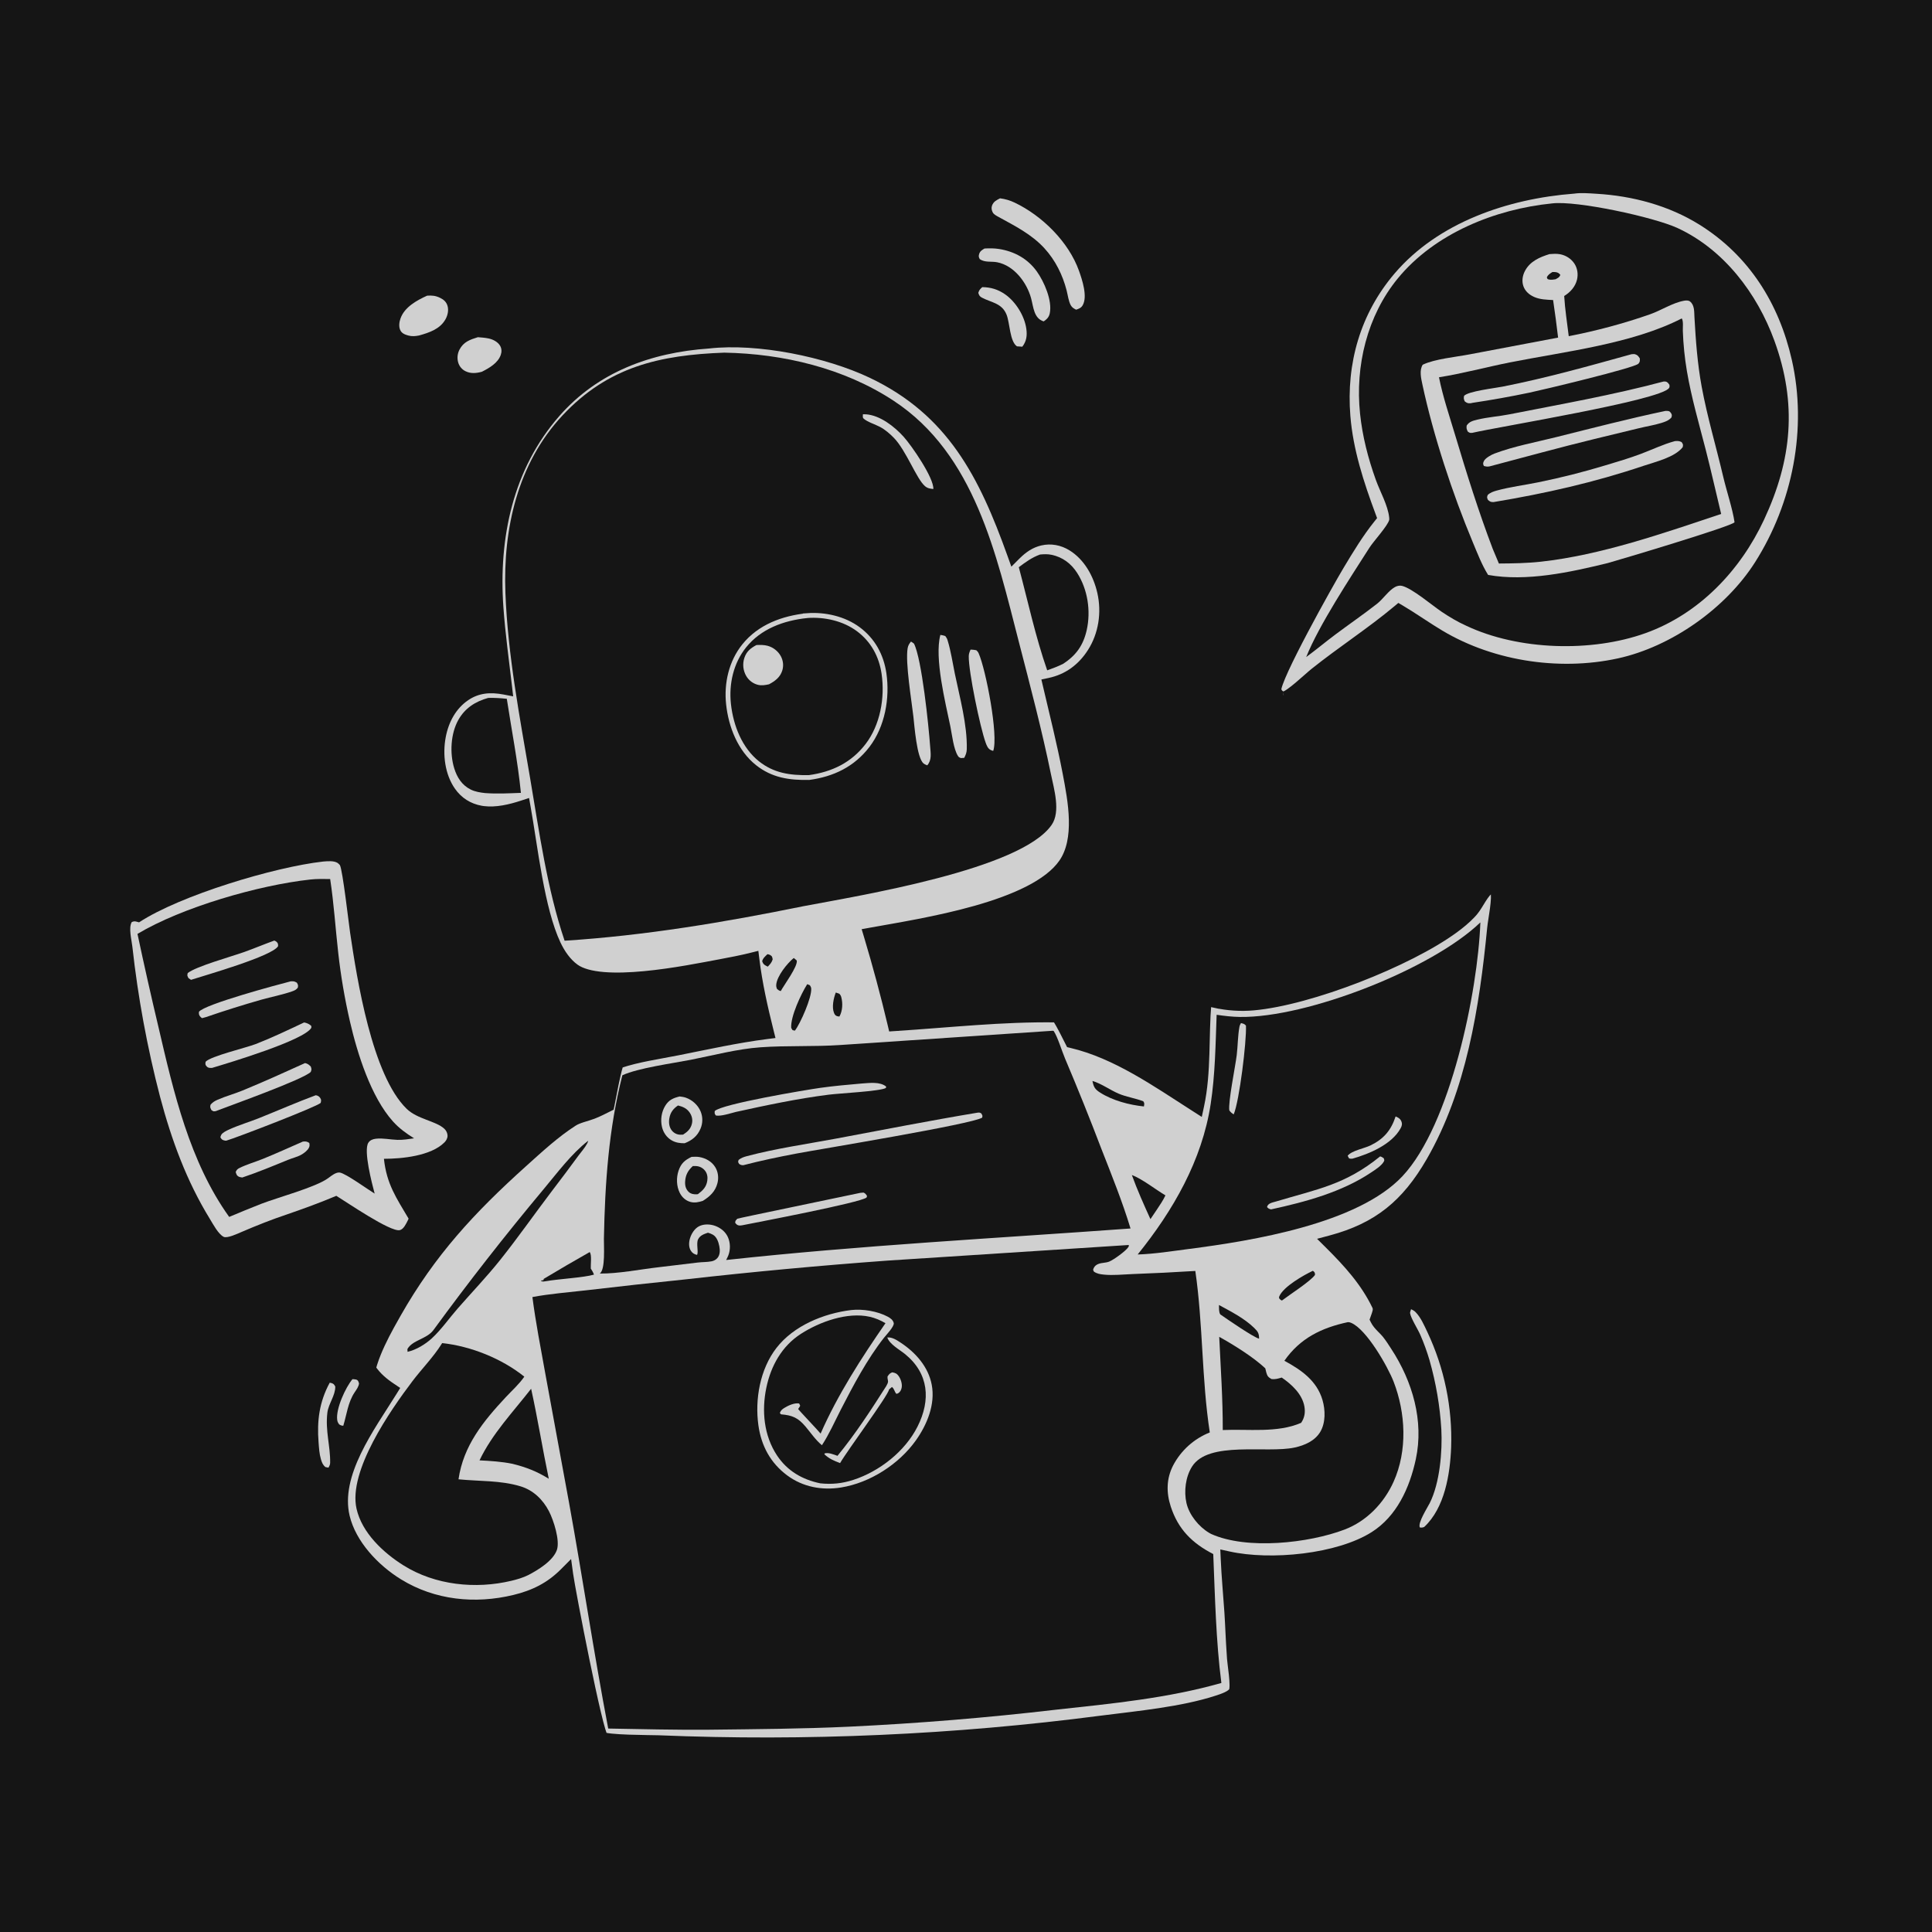
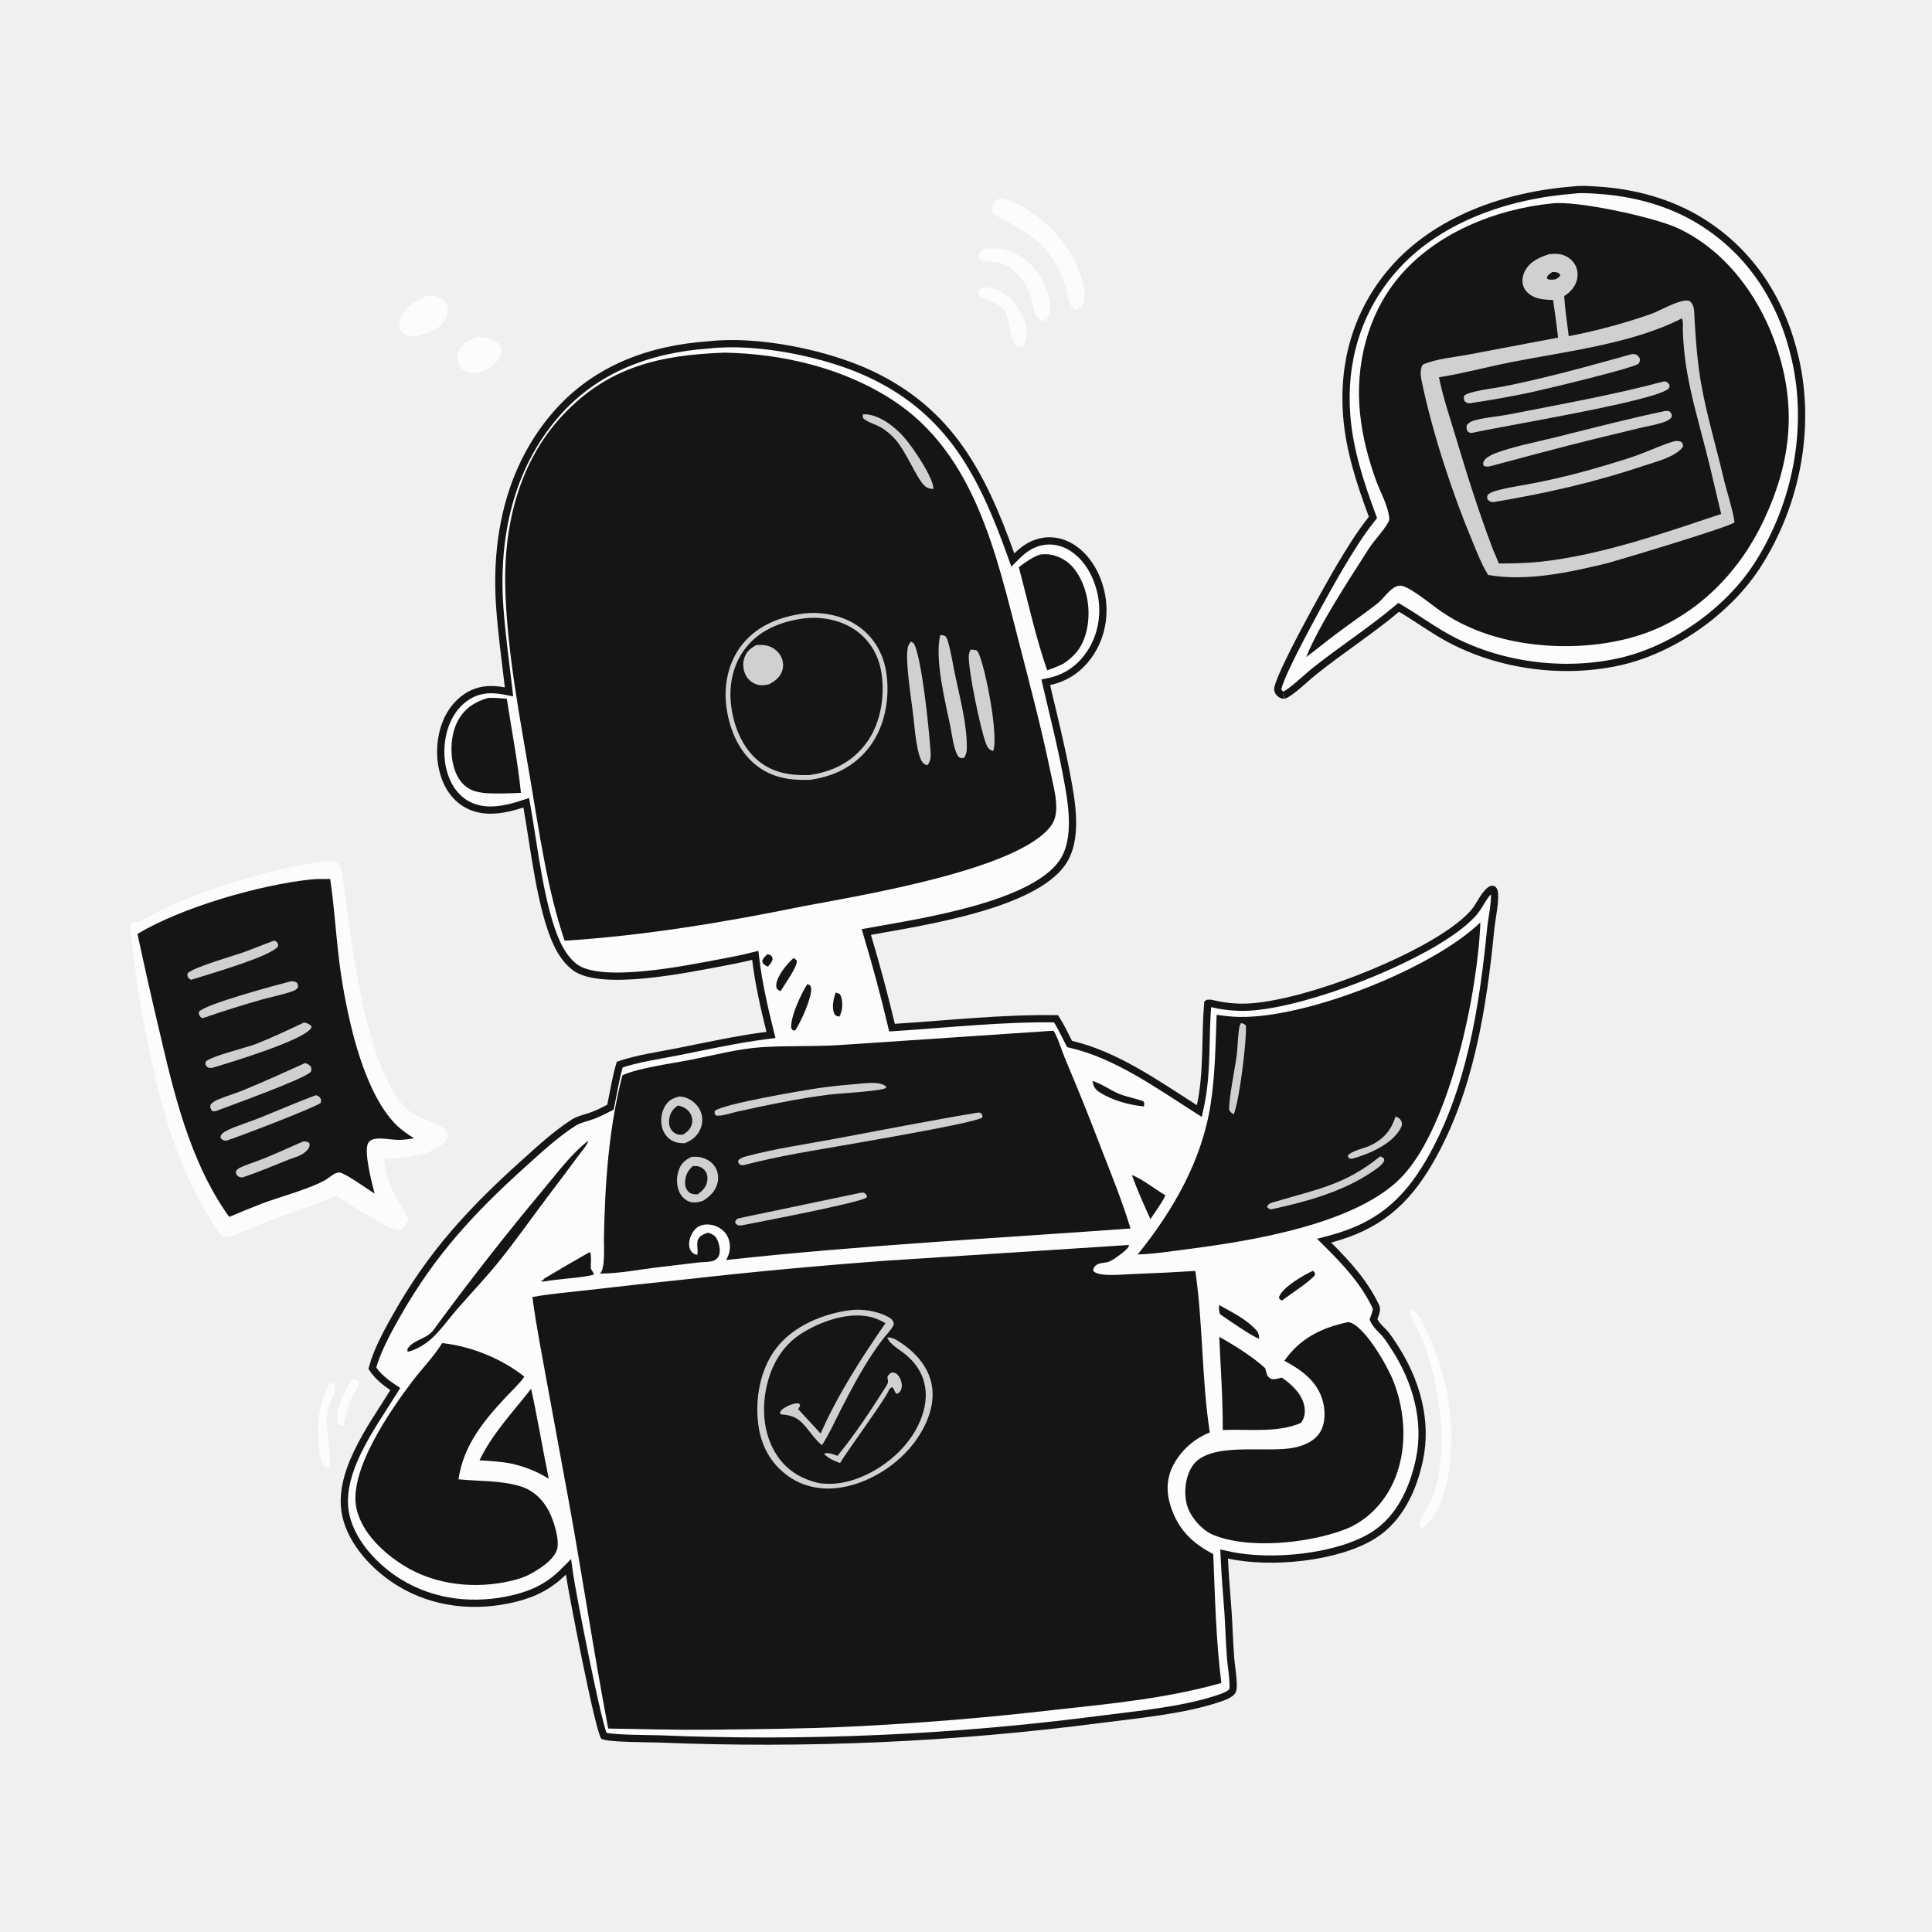
<svg xmlns="http://www.w3.org/2000/svg" width="240" height="240" viewBox="0 0 240 240" fill="none">
  <g clip-path="url(#clip0_885_4883)">
-     <path d="M0 0H240.235V240.235H0V0Z" fill="#151515" />
    <path d="M43.784 171.325C43.894 171.331 44.12 171.339 44.221 171.369C44.502 171.452 44.518 171.61 44.6 171.854C44.548 172.279 44.284 172.615 44.052 172.964C43.216 174.221 43.078 175.691 42.645 177.111C42.398 177.097 42.345 177.065 42.139 176.946C41.994 176.751 41.925 176.634 41.89 176.387C41.698 175.022 42.919 172.359 43.784 171.325Z" fill="white" fill-opacity="0.8" />
    <path d="M40.958 171.766C41.022 171.778 41.088 171.783 41.15 171.801C41.458 171.894 41.498 171.977 41.649 172.238C41.67 173.349 40.8 174.389 40.668 175.478C40.392 177.763 41.051 179.647 41.012 181.724C41.007 181.954 40.914 182.119 40.806 182.316L40.428 182.245C40.096 181.979 39.978 181.657 39.862 181.258C39.666 180.592 39.629 179.867 39.574 179.178C39.361 176.5 39.666 174.152 40.958 171.766Z" fill="white" fill-opacity="0.8" />
    <path d="M122.021 35.669C123.081 35.681 123.962 35.948 124.836 36.549C126.164 37.463 127.267 39.227 127.493 40.839C127.611 41.681 127.519 42.391 126.996 43.068C126.773 43.058 126.551 43.039 126.328 43.023C125.432 42.412 125.452 40.121 125.04 39.091C124.465 37.656 123.194 37.608 121.989 36.98C121.691 36.825 121.628 36.688 121.529 36.381C121.652 35.995 121.735 35.936 122.021 35.669Z" fill="white" fill-opacity="0.8" />
    <path d="M59.36 41.888C59.814 41.921 60.285 41.956 60.73 42.053C61.259 42.168 61.856 42.48 62.131 42.965C62.328 43.313 62.336 43.711 62.207 44.084C61.853 45.108 60.769 45.719 59.859 46.182C59.165 46.368 58.476 46.44 57.811 46.106C57.382 45.89 57.072 45.519 56.928 45.062C56.908 44.995 56.891 44.928 56.877 44.86C56.863 44.791 56.852 44.722 56.846 44.653C56.838 44.584 56.834 44.514 56.834 44.444C56.834 44.375 56.837 44.305 56.843 44.236C56.849 44.166 56.859 44.097 56.872 44.029C56.885 43.96 56.901 43.893 56.921 43.826C56.941 43.759 56.963 43.693 56.989 43.628C57.015 43.564 57.044 43.5 57.076 43.438C57.581 42.464 58.382 42.195 59.36 41.888Z" fill="white" fill-opacity="0.8" />
    <path d="M53.06 36.729C53.675 36.688 54.11 36.727 54.672 37C55.117 37.215 55.448 37.504 55.591 37.99C55.753 38.536 55.62 39.16 55.349 39.648C54.665 40.885 53.329 41.316 52.06 41.675C51.588 41.767 51.164 41.805 50.697 41.673C50.287 41.556 49.897 41.409 49.712 40.987C49.521 40.55 49.595 40.005 49.748 39.569C50.246 38.148 51.768 37.314 53.06 36.729Z" fill="white" fill-opacity="0.8" />
    <path d="M122.3 30.872C122.91 30.833 123.512 30.837 124.118 30.932C126.006 31.231 127.664 32.138 128.792 33.712C129.711 34.994 130.735 37.339 130.406 38.921C130.305 39.406 130.047 39.65 129.654 39.924C128.417 39.553 128.384 38.134 128.084 37.041C127.547 35.087 125.98 32.992 123.874 32.58C123.14 32.437 122.367 32.638 121.715 32.195C121.578 31.937 121.545 31.846 121.637 31.543C121.742 31.195 122.01 31.044 122.3 30.872Z" fill="white" fill-opacity="0.8" />
    <path d="M175.288 162.634C175.49 162.73 175.67 162.817 175.831 162.978C176.494 163.642 176.911 164.634 177.313 165.473C177.575 166.029 177.821 166.593 178.049 167.164C178.278 167.735 178.49 168.312 178.685 168.896C178.88 169.479 179.057 170.068 179.216 170.662C179.376 171.256 179.518 171.854 179.642 172.457C179.767 173.059 179.873 173.665 179.961 174.274C180.05 174.882 180.12 175.493 180.172 176.106C180.224 176.719 180.258 177.333 180.274 177.948C180.289 178.563 180.287 179.178 180.266 179.793C180.134 183.122 179.475 187.31 176.918 189.686C176.704 189.768 176.601 189.782 176.375 189.743C176.106 189.158 177.298 187.332 177.609 186.714C178.86 184.231 179.192 180.284 179.048 177.557C178.961 176.107 178.795 174.666 178.55 173.235C178.305 171.803 177.984 170.388 177.586 168.991C177.269 167.908 176.885 166.85 176.435 165.816C176.132 165.119 175.257 163.755 175.162 163.112C175.149 163.022 175.26 162.737 175.288 162.634Z" fill="white" fill-opacity="0.8" />
    <path d="M124.231 24.636C124.882 24.723 125.445 24.885 126.038 25.167C129.459 26.794 132.767 30.06 134.044 33.664C134.436 34.769 135.126 36.842 134.491 37.928C134.297 38.259 134.022 38.353 133.682 38.471C133.397 38.328 133.188 38.218 133.022 37.931C132.745 37.454 132.642 36.635 132.501 36.084C132.002 34.143 131.104 32.334 129.745 30.846C128.139 29.089 126.063 28.062 124.021 26.936C123.779 26.802 123.443 26.631 123.314 26.371C123.18 26.105 123.129 25.82 123.235 25.534C123.417 25.041 123.793 24.858 124.231 24.636Z" fill="white" fill-opacity="0.8" />
    <path d="M40.143 107.024C40.675 106.984 41.468 106.897 41.937 107.198C41.985 107.229 42.185 107.401 42.224 107.469C42.564 108.065 43.321 114.704 43.491 115.855C44.348 121.643 46.213 133.554 50.515 137.739C51.848 139.035 54.161 139.248 55.2 140.222C55.433 140.441 55.591 140.758 55.595 141.083C55.598 141.396 55.431 141.689 55.217 141.906C53.547 143.596 49.931 143.951 47.693 143.95C48.026 147.078 49.223 148.788 50.758 151.388C50.724 151.464 50.69 151.54 50.652 151.615C50.453 152.009 50.138 152.711 49.657 152.814C48.489 153.062 43.073 149.34 41.779 148.549C39.776 149.395 37.744 150.135 35.688 150.844C33.749 151.491 31.877 152.238 29.999 153.043C29.543 153.239 28.207 153.872 27.772 153.639C27.099 153.279 26.479 152.085 26.085 151.443C23.176 146.716 21.305 141.603 19.885 136.256C19.087 133.194 18.402 130.108 17.827 126.996C17.253 123.885 16.792 120.756 16.445 117.612C16.353 116.76 15.945 115.271 16.365 114.546C16.74 114.375 16.884 114.479 17.275 114.578C22.361 111.228 34.111 107.697 40.143 107.024Z" fill="white" fill-opacity="0.8" />
    <path d="M38.56 109.256C39.378 109.165 40.194 109.188 41.015 109.198C41.478 112.238 41.672 115.325 42.018 118.381C42.339 121.251 42.825 124.093 43.475 126.907C44.395 130.895 46.079 136.263 48.815 139.309C49.588 140.17 50.459 140.796 51.436 141.406C50.759 141.502 50.061 141.619 49.376 141.598C48.502 141.572 47.553 141.352 46.689 141.458C46.321 141.502 45.967 141.627 45.757 141.955C45.135 142.926 46.2 146.989 46.541 148.274C45.707 147.767 42.97 145.781 42.214 145.659C41.741 145.583 41.142 146.075 40.78 146.344C39.245 147.484 34.504 148.746 32.409 149.559C31.09 150.081 29.776 150.617 28.469 151.169C23.553 144.311 21.569 135.684 19.691 127.613C18.773 123.756 17.903 119.889 17.079 116.011C22.577 112.718 32.121 109.955 38.56 109.256Z" fill="#151515" />
    <path d="M37.613 141.815C37.94 141.771 38.153 141.791 38.423 141.985C38.46 142.227 38.486 142.332 38.378 142.565C38.218 142.909 37.785 143.235 37.465 143.422C36.975 143.707 36.328 143.856 35.795 144.074C33.906 144.846 32.031 145.627 30.095 146.275C29.979 146.255 29.778 146.228 29.676 146.176C29.395 146.035 29.356 145.854 29.28 145.584C29.403 145.321 29.495 145.216 29.76 145.086C30.676 144.636 31.716 144.342 32.666 143.957C34.329 143.282 35.969 142.535 37.613 141.815Z" fill="white" fill-opacity="0.8" />
    <path d="M34.077 116.839C34.157 116.877 34.276 116.927 34.341 116.984C34.552 117.168 34.543 117.279 34.545 117.533C33.873 118.762 25.59 121.122 23.728 121.719L23.415 121.506C23.262 121.205 23.238 121.206 23.316 120.882C24.328 120.053 28.857 118.795 30.346 118.259C31.599 117.809 32.826 117.292 34.077 116.839Z" fill="white" fill-opacity="0.8" />
    <path d="M36.114 121.904C36.488 121.89 36.551 121.892 36.877 122.069C37.034 122.36 37.053 122.367 36.997 122.69C36.785 122.962 36.583 123.048 36.259 123.16C35.04 123.584 33.707 123.836 32.459 124.186C30.152 124.843 27.865 125.563 25.597 126.344L25.103 126.479C25.043 126.432 24.974 126.394 24.922 126.338C24.701 126.104 24.693 125.98 24.716 125.687C25.419 124.751 34.525 122.308 36.114 121.904Z" fill="white" fill-opacity="0.8" />
    <path d="M39.22 136.056C39.443 136.081 39.625 136.179 39.76 136.367C39.936 136.614 39.897 136.741 39.836 137.007C39.351 137.487 29.412 141.318 28.115 141.696C28.068 141.695 28.02 141.702 27.974 141.693C27.621 141.625 27.559 141.572 27.378 141.29C27.406 141.174 27.421 141.082 27.483 140.975C27.654 140.682 28.14 140.46 28.431 140.325C29.631 139.77 30.981 139.377 32.215 138.881C34.554 137.943 36.857 136.935 39.22 136.056Z" fill="white" fill-opacity="0.8" />
    <path d="M37.776 127.014C38.051 127.059 38.357 127.179 38.572 127.359C38.72 127.484 38.667 127.446 38.673 127.679C37.795 129.223 28.543 132.002 26.337 132.66C26.082 132.66 25.889 132.689 25.689 132.489C25.479 132.28 25.499 132.156 25.54 131.896C26.173 131.196 30.56 130.166 31.774 129.694C33.818 128.898 35.793 127.949 37.776 127.014Z" fill="white" fill-opacity="0.8" />
    <path d="M37.895 132.058C38.244 132.142 38.357 132.248 38.605 132.49C38.714 132.822 38.722 132.829 38.605 133.157C37.706 134.083 28.599 137.335 26.889 137.996C26.875 138.003 26.863 138.012 26.848 138.015C26.527 138.086 26.52 138.077 26.262 137.895C26.114 137.585 26.081 137.567 26.152 137.236C26.403 136.933 26.67 136.773 27.029 136.615C28.029 136.173 29.102 135.89 30.116 135.473C32.738 134.396 35.314 133.231 37.895 132.058Z" fill="white" fill-opacity="0.8" />
    <path d="M195.534 23.602C196.398 23.478 197.391 23.564 198.343 23.62C202.911 23.889 207.479 25.112 211.356 27.531C217.608 31.432 221.412 37.481 223.03 44.626C224.982 53.245 223.138 62.618 218.409 70.069C214.71 75.899 207.843 80.747 201.085 82.225H201.084C193.505 83.884 184.85 82.5 178.307 78.33L178.299 78.325L177.768 77.995C177.239 77.66 176.715 77.315 176.185 76.968C175.48 76.506 174.765 76.042 174.026 75.608L173.753 75.447L173.51 75.651C171.873 77.022 170.144 78.292 168.396 79.562C166.651 80.83 164.884 82.099 163.192 83.453C162.971 83.63 162.666 83.899 162.332 84.193C161.994 84.491 161.619 84.823 161.243 85.138C160.867 85.455 160.498 85.749 160.174 85.974C159.833 86.212 159.597 86.332 159.475 86.359C159.486 86.356 159.48 86.361 159.448 86.357C159.419 86.354 159.381 86.345 159.336 86.332C159.289 86.318 159.243 86.3 159.203 86.282L159.104 86.229C158.899 86.098 158.754 85.873 158.723 85.639C158.722 85.635 158.722 85.618 158.726 85.584C158.73 85.542 158.74 85.486 158.757 85.414C158.791 85.27 158.848 85.084 158.93 84.857C159.092 84.405 159.339 83.822 159.649 83.145C160.27 81.794 161.132 80.097 162.043 78.373C163.865 74.924 165.869 71.39 166.505 70.33C167.713 68.315 168.946 66.281 170.396 64.478L170.556 64.279L170.467 64.039C168.971 60.026 167.639 55.935 167.298 51.699C166.764 45.07 168.561 38.768 172.896 33.684C178.4 27.232 187.175 24.242 195.504 23.605L195.519 23.604L195.534 23.602Z" fill="white" fill-opacity="0.8" stroke="#151515" stroke-width="0.9" />
    <path d="M192.809 25.268C195.881 24.897 205.444 26.97 208.383 28.326C214.139 30.983 218.283 36.458 220.415 42.308C223.271 50.144 222.614 57.111 219.13 64.571C216.179 70.889 211.066 76.26 204.42 78.648C197.718 81.055 188.636 80.802 182.137 77.73C181.075 77.255 180.057 76.646 179.092 75.999C177.892 75.193 175.443 73.092 174.158 72.777C173.87 72.706 173.538 72.787 173.284 72.927C172.492 73.362 171.801 74.425 171.06 75.003C169.382 76.314 167.618 77.53 165.91 78.804C164.678 79.724 163.5 80.712 162.26 81.621C163.863 77.633 167.698 71.826 170.11 68.046C170.647 67.204 172.366 65.362 172.576 64.578C172.588 64.537 172.575 64.338 172.569 64.282C172.413 62.779 171.431 61.059 170.915 59.623C169.948 56.932 169.247 54.225 168.949 51.376C168.332 45.473 169.828 39.24 173.626 34.602C178.214 28.999 185.735 25.974 192.809 25.268Z" fill="#151515" />
    <path d="M192.486 31.565C192.922 31.531 193.353 31.502 193.787 31.58C194.499 31.708 195.168 32.129 195.57 32.734C195.961 33.322 196.064 34.06 195.901 34.741C195.69 35.62 195.062 36.31 194.31 36.77C194.41 38.434 194.672 40.108 194.875 41.763C198.237 41.111 201.748 40.179 204.981 39.041C206.356 38.557 207.765 37.62 209.187 37.36C209.431 37.316 209.736 37.29 209.938 37.449C210.52 37.909 210.452 38.74 210.49 39.41C210.653 42.303 210.861 45.177 211.388 48.032C212.08 51.788 213.192 55.495 214.062 59.214C214.47 60.956 215.232 63.222 215.471 64.876C215.178 65.367 201.085 69.57 199.719 69.947C195.057 71.087 189.637 72.278 184.858 71.419C184.073 70.166 183.52 68.705 182.949 67.343C180.454 61.384 178.04 54.067 176.69 47.736C176.53 46.989 176.296 45.985 176.735 45.307C178.224 44.59 180.837 44.35 182.543 44.024L193.553 41.938C193.37 40.38 193.163 38.824 192.931 37.272C192.123 37.228 191.301 37.218 190.551 36.878C189.959 36.61 189.453 36.167 189.238 35.541C189.025 34.919 189.131 34.237 189.431 33.665C190.063 32.459 191.257 31.945 192.486 31.565Z" fill="white" fill-opacity="0.8" />
    <path d="M192.849 33.789C193 33.789 193.101 33.784 193.256 33.806C193.529 33.844 193.674 33.942 193.835 34.154C193.688 34.487 193.547 34.512 193.239 34.691C192.952 34.732 192.673 34.792 192.387 34.715C192.196 34.664 192.254 34.667 192.151 34.465C192.3 34.117 192.546 33.988 192.849 33.789Z" fill="#151515" />
    <path d="M208.914 39.556C209.138 39.873 209.033 40.69 209.047 41.098C209.105 42.778 209.274 44.445 209.553 46.102C210.114 49.398 211.051 52.612 211.885 55.845C212.569 58.499 213.159 61.18 213.808 63.843C206.676 66.225 198.906 68.95 191.425 69.774C189.689 69.965 187.943 69.991 186.198 70.002L185.435 68.185C183.665 63.53 182.194 58.822 180.766 54.056C180.057 51.687 179.239 49.29 178.756 46.866C181.706 46.4 184.657 45.596 187.593 45.014C194.405 43.664 202.751 42.72 208.914 39.556Z" fill="#151515" />
    <path d="M202.664 44.004C202.774 43.997 202.992 43.967 203.106 44.002C203.442 44.104 203.515 44.243 203.702 44.515C203.714 44.8 203.74 44.943 203.535 45.175C203.067 45.707 191.478 48.466 190.002 48.774C187.648 49.266 185.281 49.69 182.902 50.044C182.815 50.067 182.731 50.093 182.64 50.096C182.294 50.108 182.213 50.049 181.95 49.851C181.828 49.542 181.814 49.496 181.872 49.172C182.408 48.596 185.677 48.222 186.65 48.03C192.069 46.962 197.347 45.481 202.664 44.004Z" fill="white" fill-opacity="0.8" />
    <path d="M206.859 51.051C206.868 51.05 206.876 51.048 206.885 51.048C207.201 51.051 207.362 51.007 207.561 51.292C207.722 51.522 207.698 51.621 207.629 51.865C207.291 52.246 206.847 52.396 206.371 52.544C205.449 52.83 204.497 52.969 203.563 53.201L198.067 54.533C193.706 55.595 189.384 56.793 185.044 57.934C184.773 57.994 184.602 57.952 184.334 57.886C184.215 57.642 184.206 57.544 184.335 57.275C184.517 56.896 185.266 56.488 185.643 56.346C188.047 55.436 190.808 54.928 193.306 54.303C197.809 53.177 202.317 52.01 206.859 51.051Z" fill="white" fill-opacity="0.8" />
    <path d="M206.638 47.397C206.713 47.396 206.789 47.383 206.863 47.394C207.15 47.432 207.23 47.599 207.386 47.811C207.391 47.974 207.428 48.067 207.328 48.208C206.241 49.744 186.159 53.009 182.894 53.769C182.582 53.787 182.581 53.789 182.328 53.607C182.187 53.308 182.145 53.179 182.2 52.851C182.537 52.365 182.971 52.264 183.53 52.128C184.832 51.813 186.207 51.726 187.524 51.466C193.928 50.202 200.321 49.081 206.638 47.397Z" fill="white" fill-opacity="0.8" />
    <path d="M208.071 54.795C208.411 54.775 208.58 54.763 208.896 54.918C209.089 55.217 209.096 55.197 209.034 55.545C208.059 56.809 205.649 57.367 204.178 57.863C198.056 59.924 191.972 61.298 185.603 62.358C185.581 62.361 185.561 62.368 185.539 62.368C185.173 62.373 185.125 62.326 184.842 62.109C184.707 61.791 184.695 61.807 184.81 61.484C185.129 61.187 185.509 61.056 185.924 60.941C187.604 60.478 189.411 60.259 191.123 59.907C193.941 59.333 196.725 58.627 199.477 57.792C200.945 57.354 202.426 56.913 203.86 56.373C205.257 55.848 206.628 55.179 208.071 54.795Z" fill="white" fill-opacity="0.8" />
    <path d="M88.071 42.841C94.13 42.154 102.7 43.892 108.223 46.516C118.086 51.201 122.044 59.033 125.579 68.904L125.818 69.572L126.32 69.071C127.182 68.21 128.101 67.587 129.254 67.319C130.582 67.01 131.942 67.267 133.107 67.993C135.034 69.192 136.246 71.326 136.755 73.564C137.329 76.092 136.922 78.813 135.527 80.992C134.298 82.911 132.572 84.187 130.356 84.658L129.907 84.753L130.012 85.201C130.858 88.813 131.757 92.381 132.449 96.004C132.784 97.759 133.18 99.817 133.228 101.82C133.276 103.827 132.973 105.714 131.972 107.161C131.08 108.45 129.575 109.567 127.668 110.536C125.767 111.501 123.505 112.299 121.144 112.966C116.419 114.302 111.363 115.099 108.11 115.69L107.615 115.78L107.76 116.262C108.856 119.921 109.839 123.571 110.72 127.287L110.807 127.657L111.187 127.632C117.927 127.199 124.469 126.461 131.188 126.554C131.773 127.481 132.247 128.484 132.771 129.504L132.865 129.689L133.067 129.737C138.624 131.046 143.597 134.577 148.44 137.67L148.986 138.02L149.122 137.386C149.585 135.232 149.72 133.048 149.787 130.886C149.853 128.78 149.856 126.712 150.029 124.662L150.068 124.632C150.332 124.596 150.508 124.663 150.944 124.757V124.756C151.333 124.842 151.725 124.913 152.119 124.968C152.514 125.024 152.91 125.065 153.308 125.091C153.705 125.117 154.103 125.128 154.502 125.124C154.701 125.121 154.901 125.116 155.1 125.106L155.696 125.065C159.249 124.751 164.09 123.384 168.734 121.585C173.379 119.787 177.88 117.538 180.742 115.435C181.456 114.911 182.217 114.291 182.854 113.612L183.118 113.318C183.485 112.891 183.85 112.233 184.18 111.713C184.541 111.145 184.874 110.718 185.217 110.528C185.32 110.471 185.351 110.471 185.356 110.471C185.374 110.471 185.401 110.475 185.475 110.496C185.504 110.527 185.521 110.549 185.534 110.569C185.552 110.596 185.572 110.636 185.598 110.725C185.65 110.91 185.672 111.206 185.657 111.6C185.643 111.984 185.598 112.424 185.538 112.878C185.423 113.753 185.244 114.748 185.188 115.323C184.223 125.184 182.601 135.592 177.62 144.218C176.101 146.849 174.468 148.882 172.493 150.451C170.52 152.018 168.185 153.139 165.241 153.92L164.483 154.122L165.039 154.674C167.373 156.997 169.47 159.31 170.886 162.248C171.093 162.677 170.929 163.026 170.684 163.722L170.62 163.901L170.704 164.072C170.887 164.441 171.167 164.753 171.424 165.019C171.698 165.303 171.935 165.524 172.13 165.767C172.513 166.245 172.851 166.774 173.205 167.317V167.318C175.913 171.468 177.367 176.478 176.319 181.355C175.525 185.051 173.851 188.661 170.652 190.694C168.447 192.095 165.254 193.008 161.932 193.421C158.614 193.834 155.221 193.74 152.639 193.168L152.066 193.042L152.092 193.626C152.186 195.844 152.402 198.079 152.548 200.269C152.661 201.976 152.713 203.801 152.842 205.535V205.536C152.853 206.088 153.006 207.109 153.101 208.004C153.15 208.468 153.185 208.912 153.188 209.284C153.192 209.676 153.156 209.917 153.109 210.024C153.075 210.101 152.998 210.2 152.856 210.311C152.717 210.421 152.537 210.526 152.33 210.625C151.915 210.823 151.451 210.97 151.107 211.082C146.845 212.471 141.347 212.993 136.784 213.573H136.782C132.226 214.167 127.66 214.665 123.082 215.064C118.505 215.463 113.921 215.765 109.331 215.968C104.741 216.172 100.148 216.277 95.553 216.285C90.958 216.292 86.365 216.2 81.774 216.011H81.773C81.513 216.001 80.969 215.996 80.31 215.986C79.645 215.976 78.85 215.961 78.071 215.933C77.29 215.905 76.533 215.863 75.94 215.801C75.643 215.77 75.397 215.735 75.215 215.696C75.124 215.676 75.057 215.657 75.012 215.641C74.997 215.611 74.978 215.57 74.956 215.515C74.899 215.37 74.831 215.162 74.752 214.895C74.594 214.362 74.404 213.622 74.193 212.737C73.772 210.967 73.271 208.638 72.783 206.258C71.806 201.492 70.885 196.556 70.745 195.531L70.622 194.631L69.981 195.274C68.242 197.015 66.304 197.98 63.895 198.565C59.008 199.751 53.901 199.225 49.605 196.591C46.65 194.78 43.79 191.747 42.991 188.381C42.379 185.803 43.127 183.075 44.415 180.392C45.705 177.705 47.486 175.161 48.877 172.917L49.105 172.548L48.744 172.306C47.725 171.625 46.904 170.935 46.253 169.966C46.313 169.74 46.377 169.514 46.449 169.292L46.45 169.292C46.967 167.726 47.73 166.187 48.549 164.69L49.38 163.207C53.69 155.632 58.58 150.351 65.037 144.54C67.027 142.749 69.075 140.854 71.28 139.446C71.582 139.253 71.958 139.109 72.384 138.972C72.788 138.842 73.269 138.71 73.677 138.555C74.362 138.294 75.018 137.952 75.637 137.642L75.832 137.544L75.876 137.332C76.239 135.595 76.496 133.886 76.985 132.246C79.234 131.484 81.815 131.126 84.214 130.649C87.903 129.916 91.575 129.099 95.272 128.626L95.774 128.563L95.651 128.071C94.923 125.171 94.24 122.124 93.883 119.181L93.821 118.676L93.327 118.799C92.038 119.12 90.726 119.372 89.406 119.617C87.332 120.002 83.655 120.747 80.062 121.087C78.267 121.258 76.509 121.325 74.995 121.2C73.467 121.073 72.252 120.753 71.489 120.204C70.496 119.488 69.749 118.401 69.207 117.25C68.194 115.101 67.478 112.103 66.903 108.992C66.617 107.441 66.368 105.873 66.135 104.379C65.902 102.889 65.683 101.47 65.461 100.228L65.37 99.717L64.878 99.879C63.335 100.387 61.636 100.777 60.08 100.584L59.772 100.539C58.263 100.271 57.018 99.482 56.142 98.226C54.83 96.347 54.498 93.764 54.927 91.492C55.3 89.514 56.27 87.717 57.913 86.603C59.356 85.626 60.903 85.504 62.63 85.832L63.231 85.947L63.161 85.338C62.776 82.032 62.317 78.743 62.084 75.45C61.467 66.743 63.293 58.073 69.133 51.396C74.021 45.807 80.735 43.35 88.051 42.843L88.061 42.842L88.071 42.841Z" fill="white" fill-opacity="0.8" stroke="#151515" stroke-width="0.9" />
    <path d="M95.336 118.531C95.43 118.551 95.564 118.575 95.647 118.62C95.927 118.774 95.934 118.893 95.984 119.176C95.862 119.575 95.665 119.779 95.379 120.077C95.338 120.059 95.297 120.042 95.257 120.023C94.93 119.863 94.794 119.748 94.681 119.414C94.77 119.021 95.059 118.802 95.336 118.531Z" fill="#151515" />
    <path d="M103.825 123.294L104.268 123.446C104.387 123.575 104.455 123.683 104.502 123.854C104.713 124.618 104.669 125.583 104.276 126.276C104.192 126.267 104.049 126.256 103.972 126.227C103.77 126.151 103.682 126.019 103.605 125.828C103.309 125.101 103.552 123.995 103.825 123.294Z" fill="#151515" />
    <path d="M98.602 119.006C98.728 119.09 98.859 119.218 98.975 119.317C99.137 120.016 97.401 122.354 96.987 123.116C96.777 123.06 96.704 123 96.536 122.87C96.451 122.674 96.411 122.549 96.427 122.33C96.505 121.265 97.793 119.662 98.602 119.006Z" fill="#151515" />
    <path d="M163.072 157.868C163.095 157.879 163.121 157.885 163.141 157.901C163.35 158.076 163.352 158.128 163.35 158.38C162.809 159.156 160.177 160.844 159.251 161.554C159.052 161.486 159.028 161.422 158.891 161.269C158.89 161.17 158.881 161.116 158.927 161.015C159.469 159.807 161.908 158.43 163.072 157.868Z" fill="#151515" />
    <path d="M151.427 162.112C152.933 162.934 154.569 163.759 155.806 164.966C156.273 165.422 156.4 165.633 156.41 166.298C155.68 166.11 152.408 163.849 151.584 163.275C151.393 162.955 151.437 162.481 151.427 162.112Z" fill="#151515" />
    <path d="M135.706 134.28C136.836 134.611 137.883 135.401 138.975 135.864C139.949 136.276 141.032 136.421 142.024 136.805C142.199 137.069 142.144 137.128 142.102 137.447C140.286 137.262 138.214 136.715 136.665 135.728C136.007 135.308 135.866 135.042 135.706 134.28Z" fill="#151515" />
    <path d="M100.277 122.257L100.605 122.39C100.693 122.525 100.759 122.64 100.771 122.806C100.853 123.91 99.441 127.12 98.747 128.028C98.672 128.032 98.519 127.978 98.445 127.958L98.286 127.689C98.191 126.261 99.522 123.455 100.277 122.257Z" fill="#151515" />
    <path d="M140.603 145.965C141.862 146.43 143.547 147.766 144.775 148.494C144.478 149.122 144.096 149.682 143.712 150.258L142.911 151.445C142.098 149.653 141.272 147.816 140.603 145.965Z" fill="#151515" />
    <path d="M73.252 155.537C73.538 155.861 73.361 157.091 73.389 157.584C73.552 157.838 73.684 158.051 73.785 158.338C72.52 158.711 69.42 158.872 67.827 159.153C67.55 159.189 67.453 159.24 67.189 159.13L67.393 158.962L67.294 159.11L67.488 159.031L67.373 158.976L67.527 159.015L67.535 158.871C69.426 157.734 71.332 156.622 73.252 155.537Z" fill="#151515" />
    <path d="M73.063 141.71C73.022 141.864 73.023 141.888 72.938 142.051C72.673 142.565 72.196 143.089 71.848 143.566C70.769 145.041 69.673 146.504 68.561 147.954C66.408 150.79 64.362 153.722 62.142 156.504C60.481 158.586 58.626 160.525 56.871 162.528C55.811 163.737 54.824 165.165 53.645 166.253C52.845 166.99 51.691 167.691 50.628 167.928L50.61 167.581C51.272 166.439 53.004 166.358 53.842 165.227C58.203 159.26 62.754 153.441 67.493 147.769C69.197 145.737 70.965 143.336 73.063 141.71Z" fill="#151515" />
    <path d="M65.978 172.516C66.794 176.224 67.397 179.979 68.171 183.698C66.7 182.782 65.338 182.253 63.655 181.839C62.311 181.564 60.936 181.482 59.568 181.411C61.148 178.092 63.742 175.394 65.978 172.516Z" fill="#151515" />
    <path d="M151.457 166.068C153.233 167.05 155.706 168.59 157.178 169.978C157.218 170.155 157.261 170.331 157.308 170.507C157.424 170.924 157.547 171.089 157.94 171.306C158.412 171.372 158.768 171.256 159.221 171.125C160.457 171.974 161.771 173.179 162.039 174.727C162.167 175.465 162.055 176.132 161.631 176.749C158.671 178.039 155.049 177.498 151.896 177.645C151.907 173.789 151.638 169.919 151.457 166.068Z" fill="#151515" />
    <path d="M60.642 86.699C61.427 86.676 62.175 86.723 62.956 86.806C63.552 90.683 64.32 94.592 64.709 98.493C63.211 98.549 61.765 98.628 60.264 98.519C59.654 98.451 59.029 98.355 58.473 98.079C57.386 97.541 56.772 96.57 56.425 95.44C55.854 93.587 55.98 91.131 56.938 89.429C57.766 87.957 59.054 87.142 60.642 86.699Z" fill="#151515" />
    <path d="M129.197 68.884C129.683 68.838 130.156 68.82 130.637 68.921C132.003 69.205 133.075 70.019 133.818 71.187C135.123 73.237 135.522 75.893 135 78.252C134.582 80.137 133.685 81.418 132.063 82.461C131.422 82.789 130.764 83.028 130.088 83.27C128.649 79.159 127.687 74.683 126.56 70.46C127.413 69.819 128.186 69.254 129.197 68.884Z" fill="#151515" />
    <path d="M167.441 164.241C167.685 164.268 167.643 164.244 167.852 164.332C169.758 165.136 172.393 169.758 173.121 171.64C174.624 175.529 174.853 180.201 173.119 184.062C171.925 186.722 169.771 188.964 167.027 190.008C162.585 191.698 154.885 192.558 150.444 190.55C150.365 190.508 150.287 190.464 150.209 190.419C148.913 189.653 147.721 188.184 147.386 186.712C147.055 185.26 147.274 183.461 148.074 182.191C150.124 178.935 157.365 180.577 160.833 179.816C162.068 179.546 163.344 178.995 164.014 177.863C164.684 176.73 164.646 175.15 164.284 173.913C163.581 171.508 161.633 170.169 159.55 169.04C161.501 166.235 164.169 164.943 167.441 164.241Z" fill="#151515" />
    <path d="M54.925 166.843C58.496 167.229 62.33 168.765 65.132 171.012C64.505 171.934 63.608 172.729 62.847 173.544C60.04 176.553 57.562 179.575 56.958 183.765C59.524 184.023 62.177 183.879 64.669 184.639C66.251 185.121 67.438 186.279 68.193 187.73C68.763 188.827 69.59 191.372 69.174 192.552C68.702 193.892 66.836 195.033 65.627 195.66C64.971 195.987 64.243 196.198 63.533 196.369C59.076 197.436 54.053 196.919 50.127 194.46C47.611 192.885 44.962 190.415 44.288 187.41C43.242 182.736 48.489 175.196 51.247 171.558C52.409 170.026 53.841 168.579 54.857 166.954C54.88 166.917 54.902 166.88 54.925 166.843Z" fill="#151515" />
    <path d="M183.889 114.589C183.89 114.613 183.894 114.637 183.893 114.661C183.58 123.14 180.197 139.737 174.222 146.106C168.67 152.025 155.534 154.137 147.735 155.144C145.634 155.415 143.441 155.771 141.326 155.837C145.723 150.388 149.319 144.162 150.394 137.149C150.956 133.482 150.998 129.76 151.135 126.06C152.089 126.2 153.036 126.313 154.002 126.328C162.36 126.464 177.886 120.372 183.889 114.589Z" fill="#151515" />
    <path d="M173.369 138.688C173.687 138.826 173.952 138.966 174.086 139.308C174.211 139.626 174.146 139.874 173.989 140.16C172.882 142.179 170.081 143.345 168 143.934C167.831 143.958 167.749 143.938 167.586 143.901L167.412 143.574C167.907 142.931 169.475 142.664 170.251 142.286C171.894 141.488 172.803 140.414 173.369 138.688Z" fill="white" fill-opacity="0.8" />
    <path d="M154.157 127.089C154.429 127.161 154.596 127.177 154.778 127.408C154.864 129.391 153.956 136.774 153.257 138.429C153.012 138.282 152.879 138.169 152.711 137.937C152.552 136.891 153.462 132.471 153.632 131.061C153.77 129.907 153.76 128.681 153.969 127.546C154.001 127.373 154.076 127.242 154.157 127.089Z" fill="white" fill-opacity="0.8" />
    <path d="M171.447 143.65C171.634 143.7 171.735 143.774 171.894 143.881C171.94 144.05 172.005 144.117 171.912 144.282C171.606 144.827 170.846 145.302 170.33 145.647C166.664 148.1 162.16 149.305 157.891 150.235C157.631 150.159 157.583 150.149 157.401 149.953C157.466 149.471 158.089 149.38 158.501 149.256C163.685 147.702 167.084 147.188 171.447 143.65Z" fill="white" fill-opacity="0.8" />
    <path d="M130.788 128.043L130.89 128.071C131.393 128.815 131.912 130.576 132.309 131.508C133.885 135.224 135.391 138.969 136.828 142.741C138.105 146.004 139.42 149.253 140.438 152.607C123.699 153.829 106.893 154.7 90.206 156.522C90.3 156.338 90.394 156.153 90.471 155.961C90.754 155.251 90.737 154.369 90.419 153.673C90.112 153.001 89.522 152.534 88.838 152.282C88.222 152.056 87.436 152.026 86.839 152.33C86.287 152.611 85.888 153.249 85.715 153.827C85.563 154.333 85.534 154.925 85.83 155.387C86.01 155.669 86.26 155.814 86.582 155.887C86.811 155.598 86.451 154.47 86.725 153.942C86.978 153.452 87.457 153.298 87.945 153.131C88.166 153.199 88.353 153.263 88.556 153.378C89.044 153.654 89.254 154.293 89.356 154.809C89.452 155.294 89.463 155.87 89.124 156.27C88.936 156.492 88.674 156.631 88.39 156.686C87.831 156.795 87.235 156.767 86.668 156.838L81.816 157.42C79.507 157.684 76.794 158.23 74.503 158.205C75.223 157.736 75.002 154.748 75.019 153.879C75.153 147.013 75.604 140.251 77.313 133.574C79.269 132.668 83.559 132.094 85.797 131.653C88.632 131.095 91.59 130.302 94.472 130.098C97.749 129.865 101.069 130.039 104.363 129.816L130.788 128.043Z" fill="#151515" />
    <path d="M106.871 148.18L107.274 148.145C107.526 148.273 107.555 148.334 107.71 148.575L107.642 148.766C106.839 149.404 94.254 151.8 92.203 152.208C92.103 152.222 91.941 152.249 91.844 152.238C91.565 152.205 91.485 152.092 91.323 151.894L91.364 151.663C91.445 151.573 91.507 151.461 91.607 151.391C91.699 151.326 105.082 148.573 106.871 148.18Z" fill="white" fill-opacity="0.8" />
    <path d="M107.08 134.594C108.011 134.533 109.319 134.345 110.085 134.981L110.041 135.157C109.293 135.566 104.316 135.811 102.953 135.984C99.067 136.475 95.241 137.287 91.419 138.127C90.748 138.291 89.597 138.689 88.933 138.575C88.746 138.339 88.772 138.326 88.786 138.019C89.656 137.14 100.096 135.392 101.908 135.136C103.625 134.894 105.354 134.747 107.08 134.594Z" fill="white" fill-opacity="0.8" />
    <path d="M85.907 143.711C86.228 143.696 86.556 143.677 86.874 143.731C87.662 143.866 88.416 144.285 88.842 144.976C89.209 145.57 89.298 146.294 89.126 146.967C88.861 148.01 88.188 148.629 87.305 149.178C86.786 149.341 86.285 149.455 85.747 149.303C85.162 149.137 84.706 148.712 84.439 148.174C84.027 147.347 84 146.293 84.293 145.426C84.599 144.524 85.067 144.113 85.907 143.711Z" fill="white" fill-opacity="0.8" />
    <path d="M86.067 144.849C86.203 144.847 86.34 144.845 86.476 144.852C86.53 144.855 86.583 144.861 86.636 144.87C86.689 144.878 86.742 144.89 86.794 144.904C86.846 144.918 86.897 144.935 86.947 144.955C86.997 144.975 87.046 144.997 87.094 145.022C87.141 145.047 87.187 145.075 87.232 145.105C87.277 145.134 87.32 145.167 87.361 145.201C87.403 145.236 87.442 145.272 87.479 145.311C87.517 145.35 87.552 145.391 87.585 145.433C87.859 145.785 87.925 146.214 87.865 146.646C87.754 147.448 87.32 147.871 86.702 148.339C86.669 148.345 86.636 148.353 86.603 148.356C86.251 148.393 85.821 148.322 85.554 148.067C85.183 147.714 85.078 147.267 85.11 146.768C85.163 145.941 85.467 145.401 86.067 144.849Z" fill="#151515" />
    <path d="M84.427 136.206C84.684 136.238 84.947 136.272 85.192 136.357C86.01 136.641 86.71 137.282 87.04 138.083C87.075 138.168 87.105 138.254 87.13 138.342C87.156 138.43 87.178 138.519 87.195 138.61C87.212 138.7 87.224 138.791 87.232 138.882C87.24 138.973 87.243 139.065 87.242 139.157C87.241 139.249 87.235 139.34 87.225 139.431C87.215 139.523 87.2 139.613 87.181 139.703C87.162 139.792 87.138 139.881 87.11 139.968C87.082 140.056 87.05 140.142 87.013 140.226C86.626 141.14 85.95 141.667 85.048 142.018C84.456 142.022 83.929 141.95 83.409 141.643C82.809 141.289 82.401 140.684 82.238 140.012C82.022 139.127 82.163 138.129 82.644 137.353C83.093 136.63 83.628 136.403 84.427 136.206Z" fill="white" fill-opacity="0.8" />
    <path d="M84.225 137.326C84.799 137.47 85.278 137.663 85.64 138.158C85.942 138.571 86.071 139.076 85.955 139.58C85.805 140.231 85.4 140.603 84.856 140.948C84.733 140.954 84.609 140.962 84.485 140.958C84.436 140.956 84.388 140.951 84.34 140.944C84.291 140.937 84.244 140.928 84.197 140.916C84.15 140.904 84.103 140.889 84.057 140.872C84.012 140.855 83.967 140.836 83.924 140.814C83.88 140.792 83.838 140.768 83.797 140.742C83.756 140.716 83.716 140.687 83.678 140.657C83.64 140.627 83.604 140.594 83.569 140.56C83.534 140.526 83.502 140.49 83.471 140.452C83.119 140.028 83.056 139.457 83.146 138.93C83.27 138.197 83.62 137.734 84.225 137.326Z" fill="#151515" />
    <path d="M121.422 138.222C121.691 138.193 121.661 138.2 121.883 138.295C122.027 138.552 122.077 138.528 122.014 138.833C120.843 139.638 101.725 142.773 98.946 143.297C96.724 143.716 94.532 144.176 92.343 144.744C92.078 144.743 92.041 144.722 91.812 144.583C91.683 144.322 91.654 144.391 91.755 144.087C92.071 143.834 92.39 143.725 92.778 143.622C96.368 142.666 100.192 142.126 103.848 141.443C109.697 140.35 115.554 139.198 121.422 138.222Z" fill="white" fill-opacity="0.8" />
    <path d="M89.972 43.807C97.28 43.937 104.851 45.731 111.015 49.787C121.112 56.431 123.764 68.902 126.58 79.795C127.985 85.232 129.424 90.674 130.554 96.178C130.934 98.028 131.778 100.818 130.641 102.468C126.82 108.011 106.902 111.226 99.802 112.572C90.007 114.569 80.121 116.221 70.136 116.86C67.943 110.346 66.997 103.38 65.845 96.618C64.56 89.075 63.076 81.32 62.784 73.665C62.48 65.712 64.29 57.589 69.865 51.618C75.545 45.536 81.979 44.103 89.972 43.807Z" fill="#151515" />
    <path d="M107.193 51.463C107.319 51.462 107.445 51.458 107.571 51.467C109.333 51.588 111.129 53.004 112.263 54.267C113.262 55.38 116.012 59.361 115.944 60.745C115.54 60.706 115.222 60.664 114.898 60.386C113.852 59.487 112.571 55.973 111.051 54.402C110.546 53.881 109.97 53.385 109.331 53.039C108.75 52.724 107.722 52.416 107.264 51.982C107.138 51.862 107.194 51.628 107.193 51.463Z" fill="white" fill-opacity="0.8" />
    <path d="M120.567 80.696C120.815 80.697 121.036 80.728 121.279 80.773C121.409 80.884 121.495 80.985 121.566 81.142C122.458 83.132 124.057 91.392 123.379 93.28C123.258 93.242 123.181 93.222 123.062 93.165C122.709 92.993 122.556 92.575 122.432 92.228C121.749 90.323 120.317 83.462 120.342 81.515C120.346 81.218 120.446 80.963 120.567 80.696Z" fill="white" fill-opacity="0.8" />
    <path d="M113.164 79.697C113.292 79.765 113.416 79.865 113.534 79.949C114.507 81.814 115.366 90.198 115.545 92.718C115.605 93.574 115.776 94.393 115.186 95.073C115.028 95.008 114.85 94.942 114.718 94.83C113.881 94.127 113.593 90.139 113.463 89.003C113.238 87.029 112.45 82.314 112.748 80.537C112.808 80.181 112.942 79.976 113.164 79.697Z" fill="white" fill-opacity="0.8" />
    <path d="M116.814 78.871C117.032 78.892 117.217 78.942 117.426 79.008C117.561 79.18 117.642 79.317 117.708 79.529C118.123 80.856 118.328 82.304 118.609 83.667C119.22 86.629 120.169 90.03 120.097 93.072C120.087 93.478 119.963 93.787 119.779 94.144L119.354 94.17C119.182 94.087 119.113 94.084 119.006 93.915C118.441 93.029 118.271 91.272 118.057 90.237C117.45 87.296 116.056 81.76 116.814 78.871Z" fill="white" fill-opacity="0.8" />
    <path d="M100.261 76.472C102.464 76.31 104.845 76.845 106.615 78.159C108.433 79.509 109.486 81.43 109.812 83.666C110.255 86.708 109.638 90.159 107.766 92.606C105.944 94.986 103.46 96.186 100.51 96.587C98.078 96.631 96.007 96.325 94.103 94.814C91.926 93.084 90.8 90.235 90.5 87.474C90.221 84.906 90.831 82.241 92.452 80.228C94.368 77.85 97.246 76.791 100.262 76.473L100.261 76.472Z" stroke="white" stroke-opacity="0.8" stroke-width="0.6" />
    <path d="M93.968 80.128C94.431 80.109 94.924 80.103 95.374 80.228C96.05 80.417 96.66 80.89 96.994 81.509C97.286 82.051 97.362 82.682 97.183 83.273C96.921 84.133 96.29 84.599 95.533 85.004C95.071 85.105 94.629 85.186 94.161 85.073C94.085 85.054 94.01 85.031 93.936 85.005C93.862 84.978 93.79 84.948 93.719 84.915C93.648 84.881 93.579 84.844 93.512 84.803C93.445 84.763 93.38 84.719 93.318 84.671C93.255 84.624 93.195 84.574 93.138 84.521C93.08 84.468 93.025 84.412 92.973 84.353C92.921 84.295 92.872 84.234 92.826 84.17C92.78 84.106 92.738 84.041 92.698 83.973C92.65 83.89 92.606 83.804 92.566 83.715C92.527 83.627 92.492 83.537 92.463 83.445C92.433 83.354 92.407 83.26 92.387 83.166C92.367 83.071 92.352 82.976 92.342 82.88C92.332 82.784 92.327 82.687 92.327 82.591C92.327 82.494 92.332 82.398 92.342 82.302C92.353 82.206 92.368 82.111 92.388 82.016C92.409 81.921 92.434 81.828 92.464 81.737C92.727 80.925 93.24 80.519 93.968 80.128Z" fill="white" fill-opacity="0.8" />
    <path d="M140.161 154.661L140.249 154.708C140.223 154.776 140.21 154.851 140.171 154.913C139.849 155.413 138.353 156.486 137.806 156.713C137.391 156.886 136.898 156.847 136.477 157C136.165 157.114 135.945 157.295 135.825 157.616C135.76 157.792 135.819 157.815 135.895 157.969C136.275 158.232 136.669 158.289 137.12 158.336C138.273 158.456 139.505 158.312 140.663 158.27C143.273 158.175 145.881 158.046 148.487 157.882C149.457 164.523 149.262 171.297 150.285 177.943C150.164 177.992 150.043 178.042 149.924 178.095C149.805 178.149 149.688 178.205 149.571 178.263C149.455 178.322 149.339 178.383 149.226 178.447C149.112 178.511 149 178.577 148.889 178.646C148.778 178.714 148.668 178.786 148.561 178.859C148.453 178.933 148.347 179.009 148.243 179.087C148.138 179.165 148.036 179.246 147.935 179.329C147.834 179.412 147.735 179.497 147.638 179.584C147.542 179.671 147.447 179.761 147.353 179.852C147.261 179.943 147.17 180.037 147.081 180.133C146.992 180.228 146.905 180.326 146.821 180.425C146.736 180.524 146.654 180.625 146.574 180.728C146.494 180.831 146.416 180.936 146.341 181.043C146.266 181.149 146.193 181.257 146.122 181.367C146.052 181.477 145.984 181.588 145.918 181.701C145.852 181.814 145.789 181.928 145.729 182.043C144.888 183.684 144.872 185.408 145.43 187.132C146.355 189.987 148.103 191.706 150.715 193.051C150.93 198.264 151.053 203.909 151.723 209.063C145.094 210.958 138.057 211.635 131.22 212.38C122.656 213.381 114.067 214.086 105.454 214.496C99.626 214.768 93.809 214.804 87.977 214.872C83.843 214.903 79.689 214.798 75.555 214.726C73.773 205.391 72.381 195.991 70.683 186.641L67.72 170.526C67.157 167.402 66.544 164.274 66.138 161.125C68.316 160.714 70.584 160.543 72.787 160.289C76.935 159.803 81.086 159.346 85.241 158.919C93.544 157.984 101.863 157.211 110.196 156.6L140.161 154.661Z" fill="#151515" />
    <path d="M110.091 172.189C110.213 171.933 110.365 171.761 110.3 171.478C110.259 171.302 110.245 171.175 110.249 170.997C110.434 170.723 110.51 170.607 110.83 170.477C111.202 170.535 111.417 170.625 111.64 170.943C111.905 171.322 112.102 171.927 112.006 172.391C111.949 172.667 111.833 172.909 111.587 173.065C111.505 173.118 111.438 173.126 111.349 173.146C111.094 172.864 111.104 172.524 110.8 172.297L110.454 172.593C110.236 173.496 105.281 180.155 104.358 181.749C103.61 181.47 102.989 181.21 102.401 180.646L102.456 180.542C102.911 180.406 103.6 180.695 104.036 180.849C106.251 178.156 108.217 175.131 110.091 172.189Z" fill="white" fill-opacity="0.8" />
    <path d="M105.735 162.74C107.16 162.575 109.003 162.878 110.272 163.559C110.602 163.736 110.934 163.967 111.023 164.352C111.118 164.761 110.09 165.828 109.815 166.177C107.72 168.841 105.995 172.1 104.444 175.12C103.693 176.584 103.004 178.155 102.104 179.53C101.308 178.877 100.737 178.012 100.079 177.229C99.138 176.109 98.416 175.808 97.015 175.693L96.873 175.523C96.998 175.21 97.143 175.079 97.43 174.899C97.907 174.599 98.701 174.24 99.272 174.346L99.404 174.62C99.288 174.831 99.325 174.778 99.213 174.938C99.192 174.969 99.17 174.999 99.149 175.029C99.205 175.157 101.615 177.681 101.939 178.086C104.046 173.28 107.012 168.679 109.997 164.373C109.382 164.011 108.739 163.73 108.04 163.574C105.26 162.954 101.83 164.194 99.509 165.684C97.125 167.213 95.76 169.674 95.195 172.4C94.603 175.252 94.887 178.34 96.53 180.81C97.808 182.731 99.667 183.8 101.892 184.264C103.338 184.416 104.622 184.286 106.008 183.835C109.266 182.773 112.429 180.295 113.982 177.209C115.634 173.928 115.399 170.626 112.427 168.207C111.752 167.658 110.509 166.997 110.221 166.143C110.829 166.087 111.409 166.475 111.903 166.802C113.752 168.027 115.324 169.794 115.745 172.028C116.204 174.461 115.161 176.98 113.77 178.934C111.667 181.889 108.071 184.204 104.479 184.781C102.106 185.163 99.725 184.721 97.778 183.272C95.711 181.735 94.571 179.604 94.213 177.073C93.754 173.836 94.418 170.079 96.445 167.456C98.592 164.675 102.331 163.155 105.735 162.74Z" fill="white" fill-opacity="0.8" />
  </g>
  <defs>
    <clipPath id="clip0_885_4883">
      <rect width="240" height="240" fill="white" />
    </clipPath>
  </defs>
</svg>
